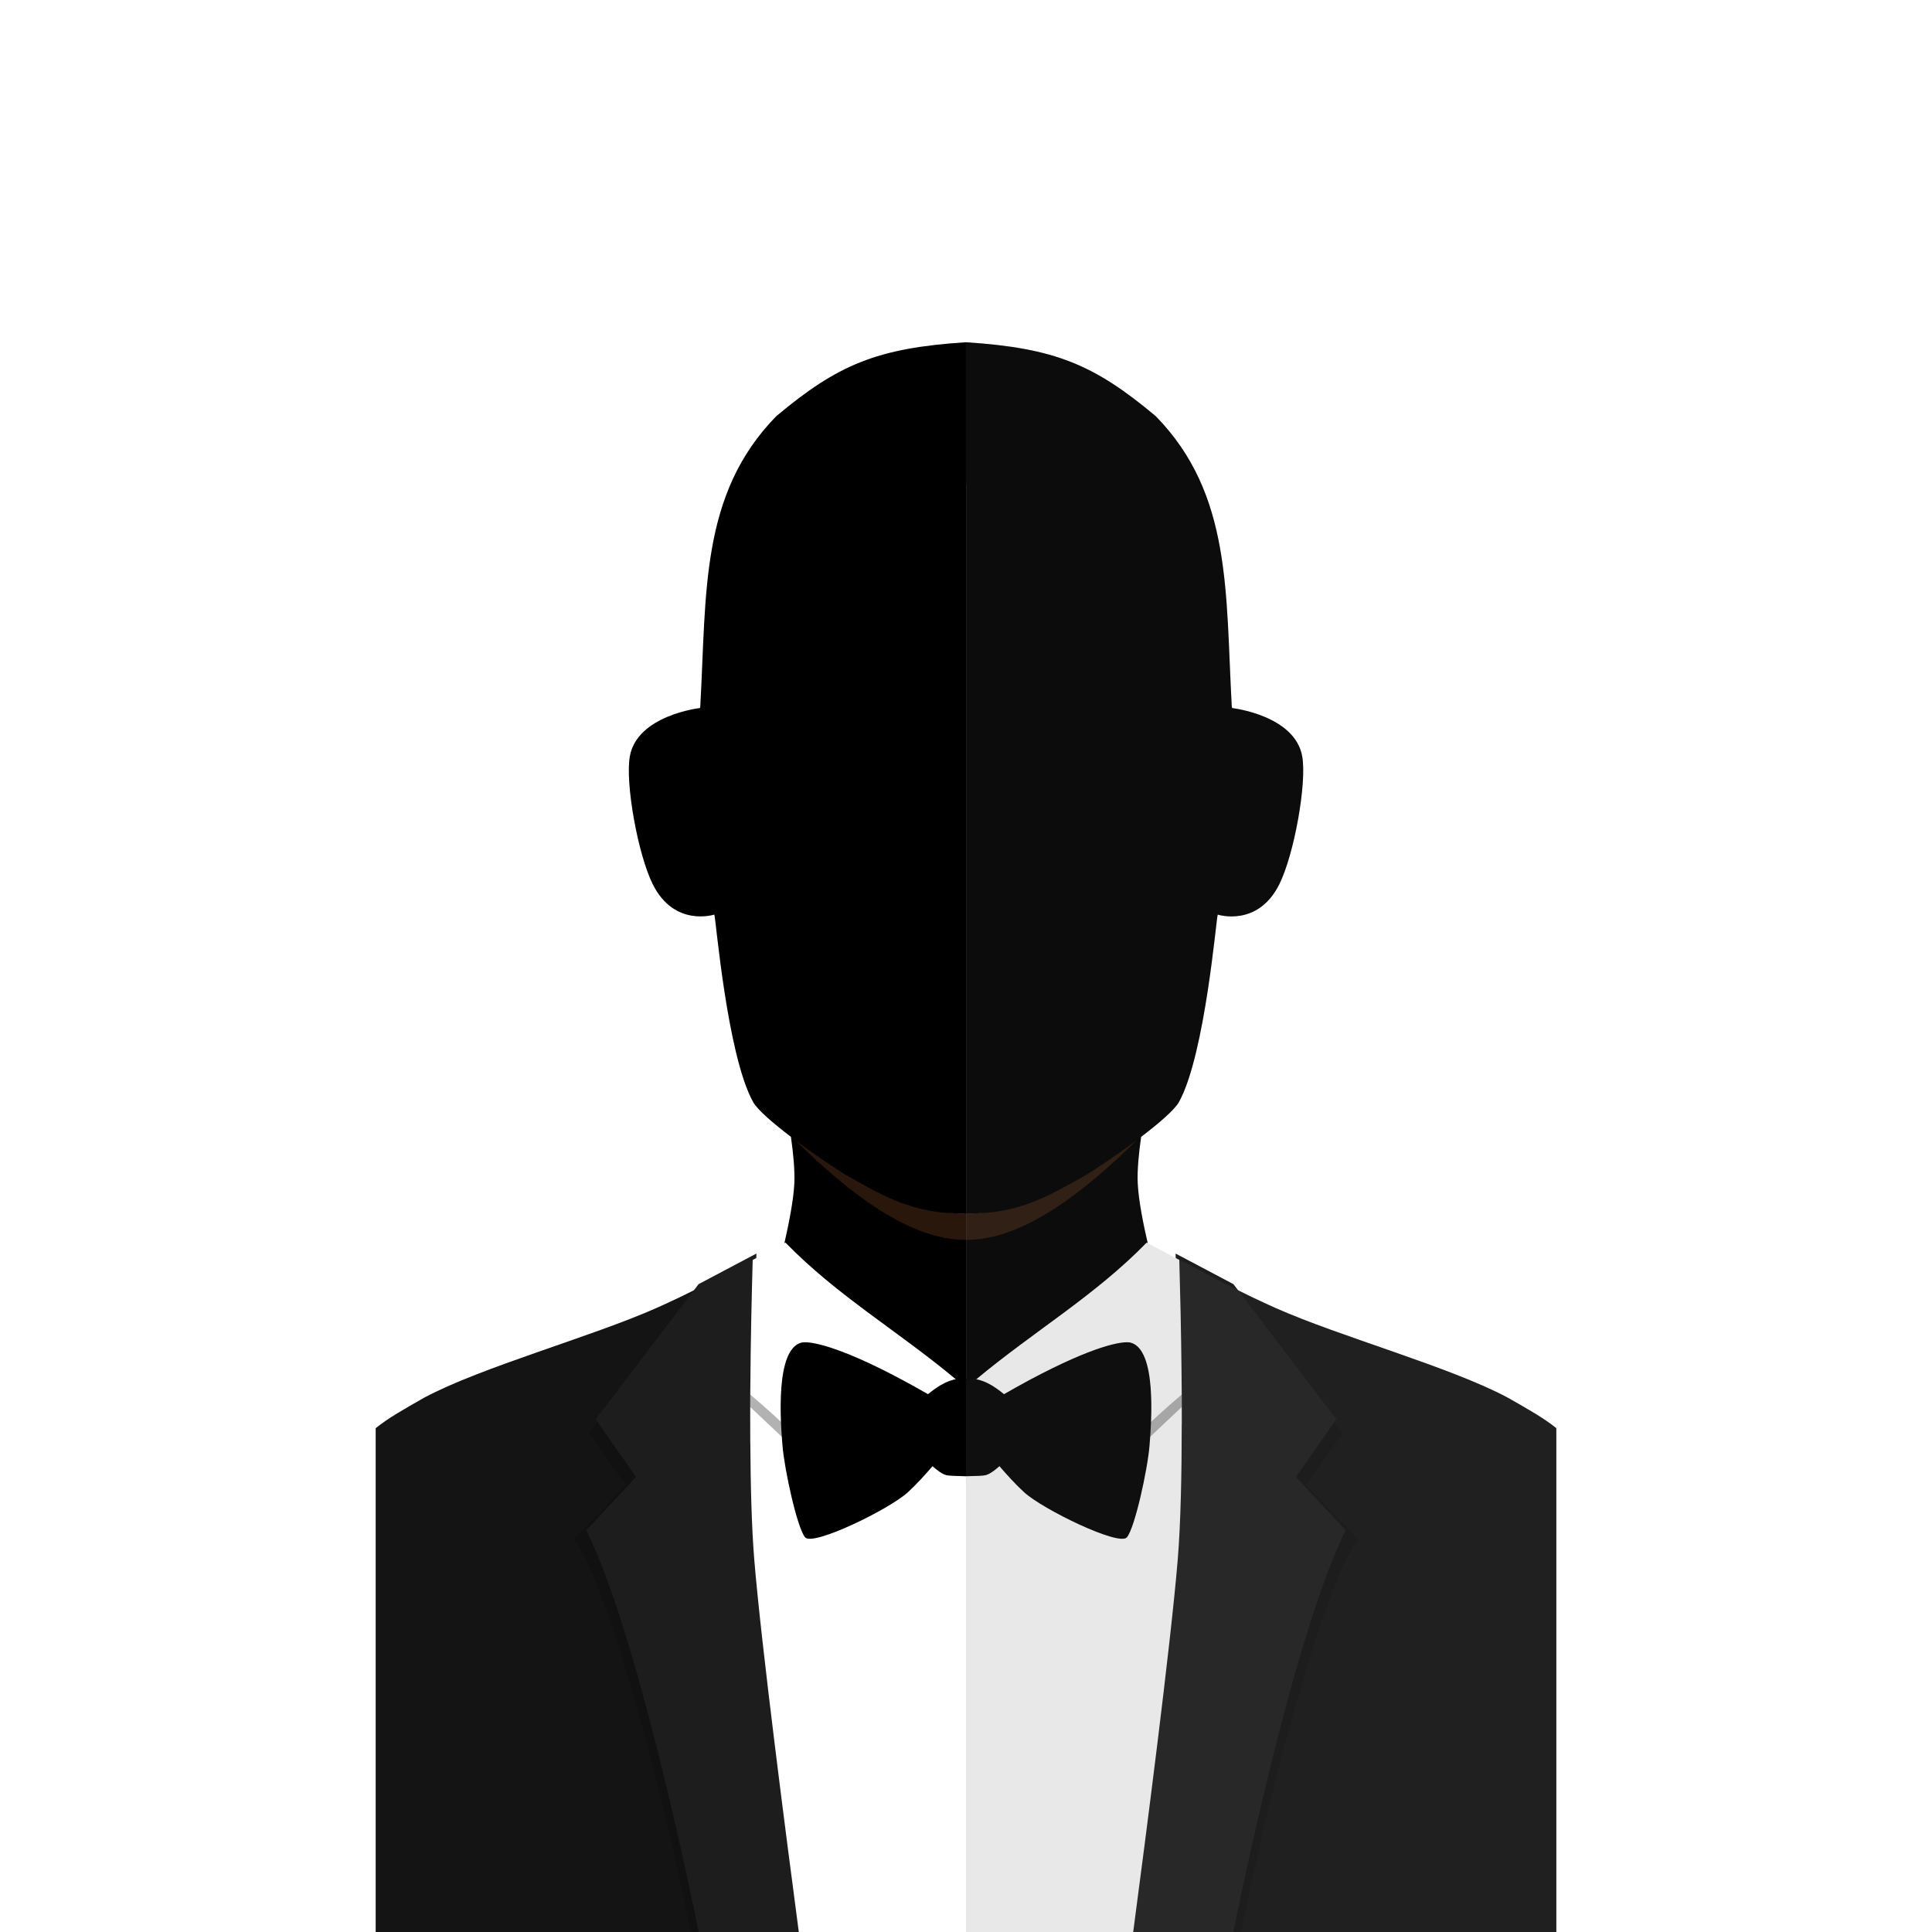
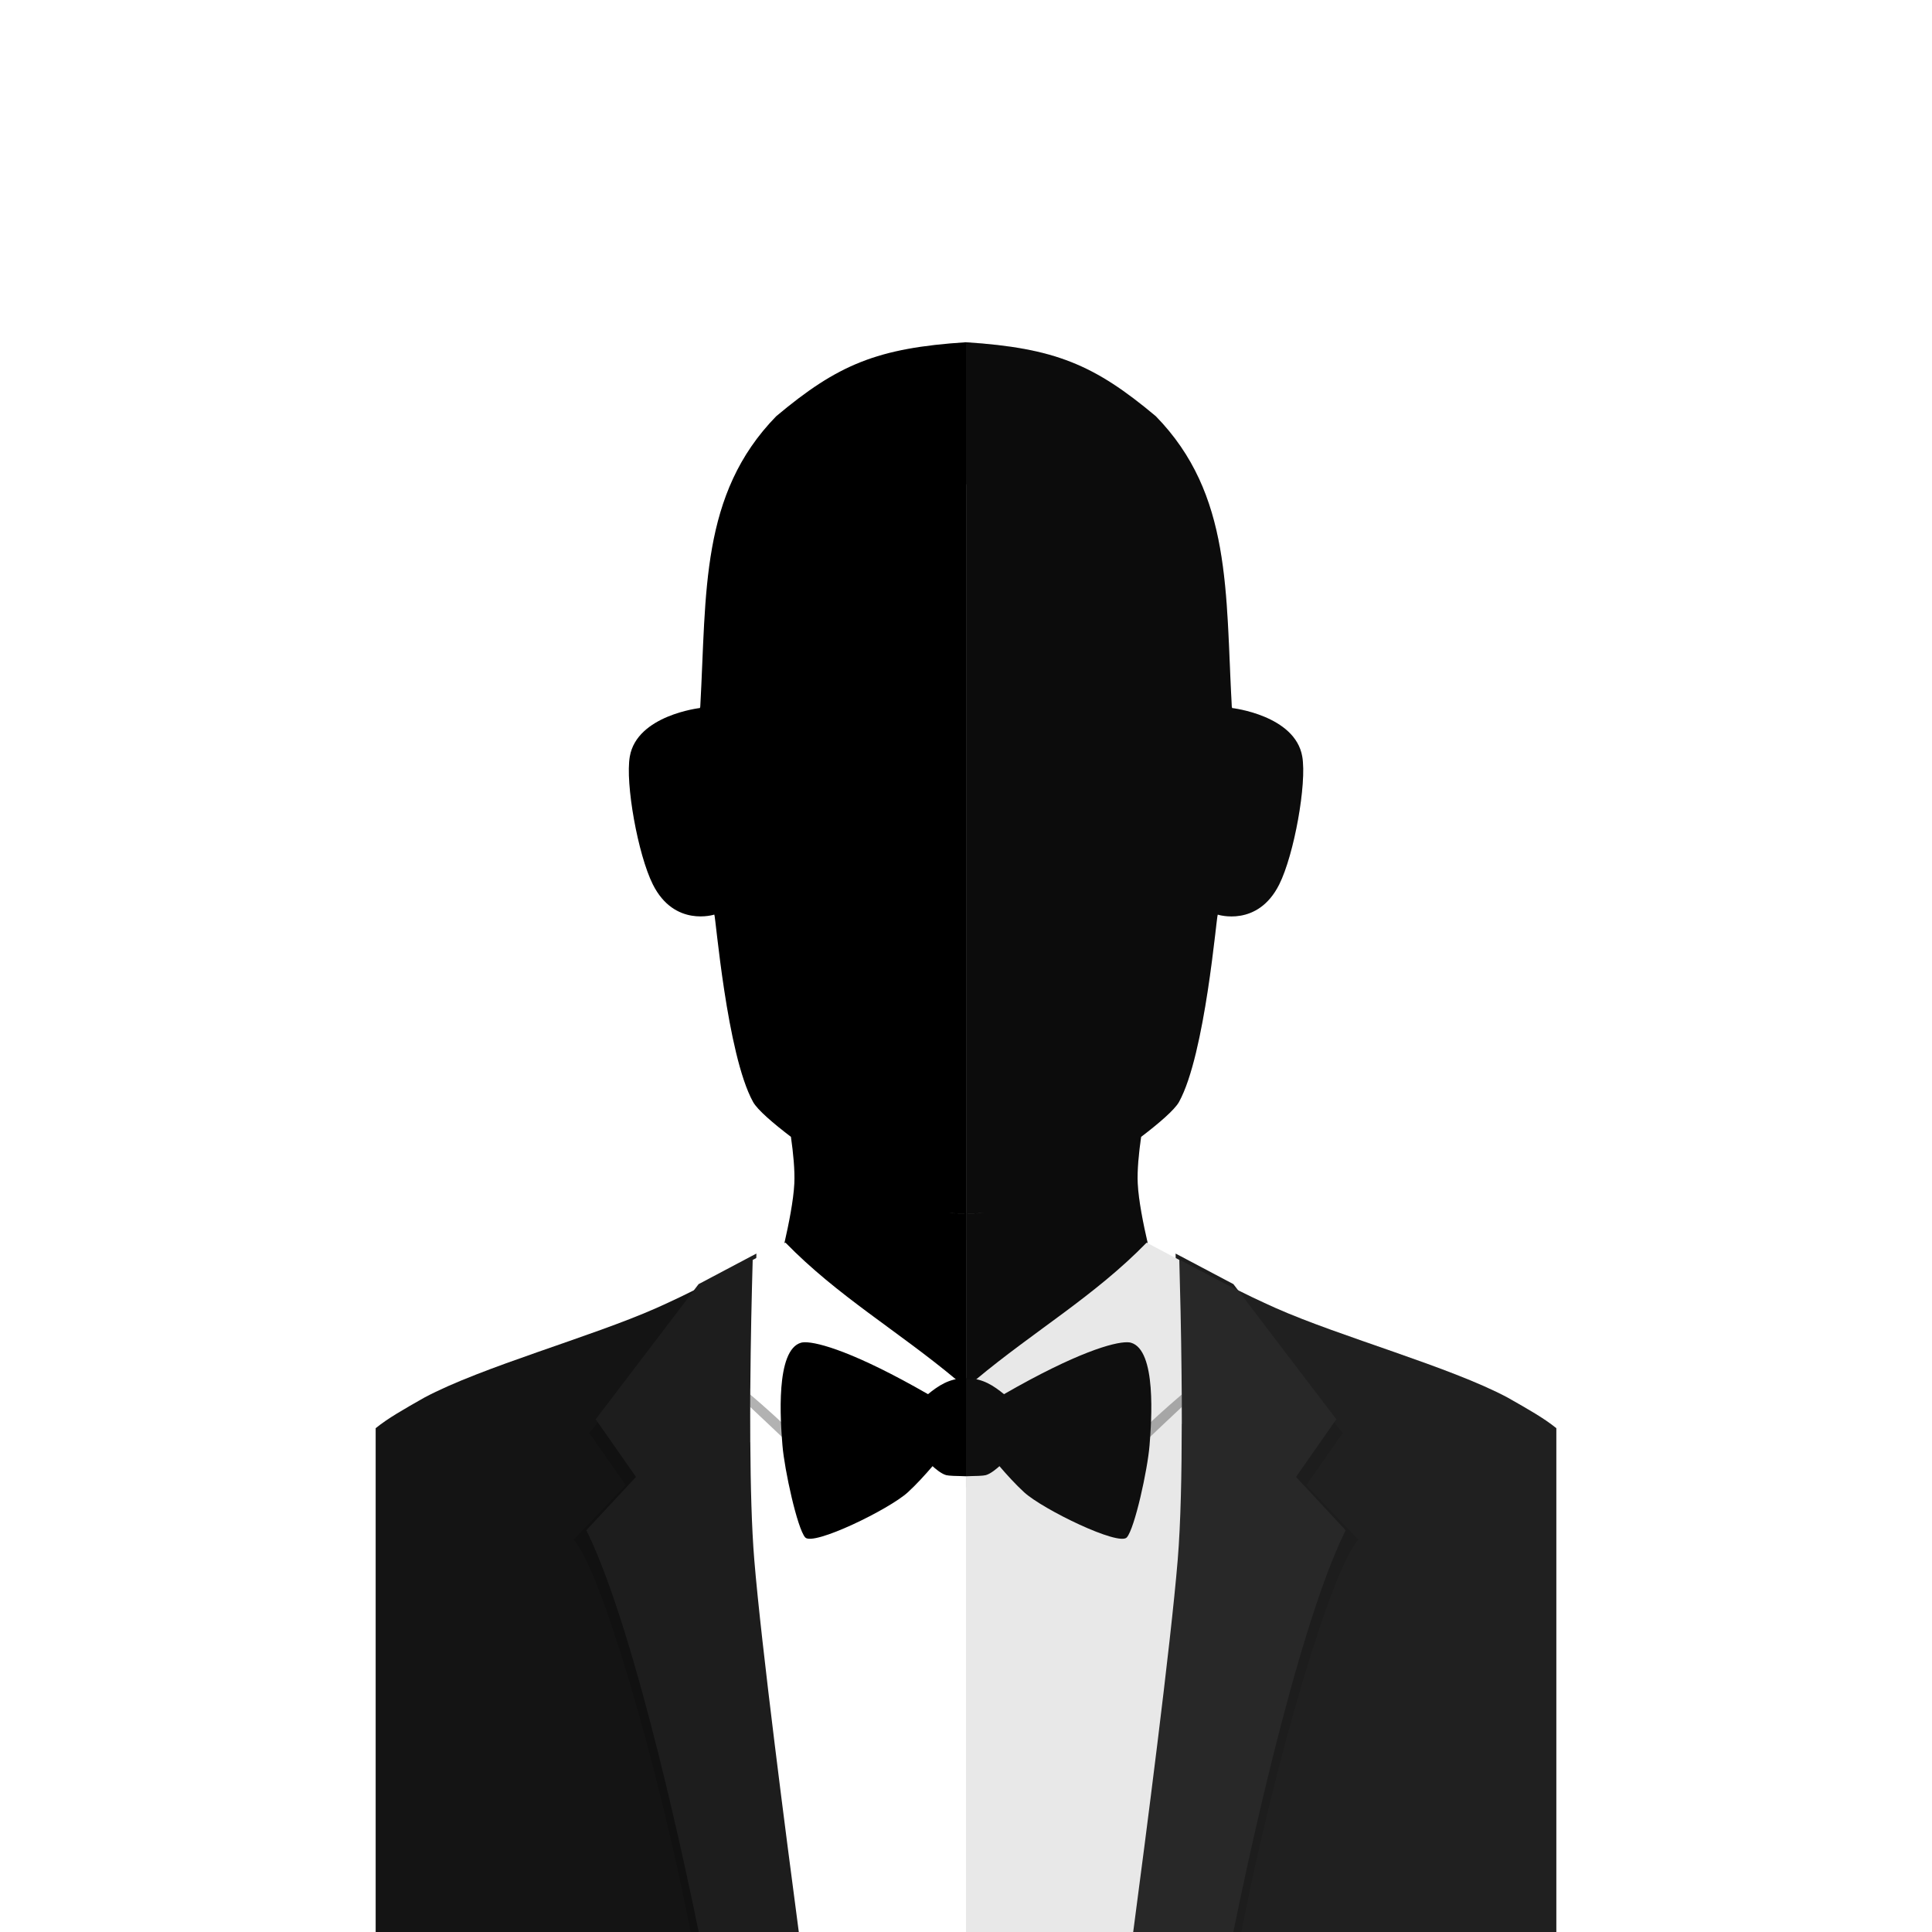
<svg xmlns="http://www.w3.org/2000/svg" height="500px" width="500px" viewBox="0 0 44 72" id="body-svg">
  <defs />
  <g id="Body" style="display: inline">
    <path id="Suit" d="M 12.275 47.871 C 11.685 48.184 10.975 48.518 10.467 48.744 C 8.058 49.815 3.955 50.94 1.816 52.083 C 1.054 52.516 0.459 52.852 0 53.225 L 0 72 L 12.173 72 C 11.822 70.262 9.874 60.867 8.009 57.051 L 9.871 55.051 L 8.515 52.895 L 12.275 47.871 z M 31.725 47.871 L 35.485 52.895 L 34.129 55.051 L 35.991 57.051 C 34.126 60.867 32.178 70.262 31.826 72 L 44 72 L 44 53.225 C 43.541 52.852 42.946 52.516 42.183 52.083 C 40.045 50.94 35.942 49.815 33.533 48.744 C 33.025 48.518 32.315 48.184 31.725 47.871 z " style="fill-rule: evenodd; fill: rgb(20, 20, 20)" />
    <path id="LapelShadow" d="M 8.362 52.896 L 7.962 53.407 L 9.32 55.347 L 7.38 57.379 C 8.412 58.533 10.529 65.793 11.739 72 L 12.173 72 C 11.822 70.263 9.874 60.868 8.009 57.052 L 9.871 55.052 L 8.362 52.896 z M 35.638 52.896 L 34.129 55.052 L 35.991 57.052 C 34.126 60.868 32.178 70.263 31.826 72 L 32.261 72 C 33.471 65.793 35.588 58.533 36.62 57.379 L 34.68 55.347 L 36.038 53.407 L 35.638 52.896 z " style="fill: rgb(0, 0, 0); fill-rule: evenodd; fill-opacity: 0.15" />
    <path id="Lapel" d="M 14.189 46.717 L 13.988 46.822 C 13.68 46.986 12.807 47.447 12.061 47.842 L 12.035 47.855 L 8.199 52.892 L 9.701 55.041 L 7.85 57.028 L 7.89 57.109 C 8.812 58.995 9.768 62.299 10.531 65.338 C 11.289 68.357 11.858 71.113 12.038 72 L 15.903 72 L 15.9 71.982 C 15.44 68.508 14.503 61.293 14.242 58.119 C 13.996 55.124 14.103 49.784 14.184 46.943 L 14.189 46.717 z M 29.811 46.717 L 29.816 46.943 C 29.897 49.784 30.004 55.124 29.758 58.119 C 29.497 61.293 28.56 68.508 28.1 71.982 L 28.097 72 L 31.963 72 C 32.143 71.113 32.711 68.357 33.469 65.338 C 34.232 62.299 35.188 58.995 36.109 57.109 L 36.149 57.028 L 34.299 55.041 L 35.801 52.892 L 31.965 47.855 L 31.94 47.842 C 31.193 47.447 30.32 46.986 30.012 46.822 L 29.811 46.717 z " style="fill-rule: evenodd; fill: rgb(29, 29, 29)" />
    <path id="Shirt" d="M 15.27 46.309 C 15.202 46.344 14.329 46.807 14.051 46.954 C 14.015 48.217 13.975 49.912 13.962 51.753 L 13.961 51.752 C 13.956 52.414 13.956 53.084 13.96 53.745 L 13.962 53.748 C 13.972 55.374 14.012 56.935 14.11 58.13 C 14.372 61.314 15.309 68.525 15.769 72 L 18.12 72 L 21.999 72 L 21.999 55.421 L 22.001 55.421 L 22.001 72 L 25.88 72 L 28.231 72 C 28.691 68.525 29.628 61.314 29.89 58.13 C 30.002 56.769 30.039 54.934 30.04 53.068 L 30.043 53.064 C 30.043 52.699 30.042 52.333 30.04 51.969 C 30.039 51.95 30.039 51.932 30.039 51.913 C 30.038 51.796 30.037 51.68 30.036 51.564 C 30.036 51.461 30.035 51.357 30.034 51.255 C 30.034 51.23 30.034 51.205 30.033 51.18 L 30.033 51.18 C 30.017 49.562 29.981 48.085 29.949 46.954 C 29.671 46.807 28.798 46.344 28.73 46.309 C 26.791 48.299 24.539 49.6 22.369 51.412 C 22.369 51.412 22.362 51.407 22.362 51.407 L 22.001 51.407 L 22.001 51.674 L 21.999 51.674 L 21.999 51.407 L 21.637 51.407 C 21.638 51.407 21.631 51.412 21.631 51.412 C 19.461 49.6 17.209 48.299 15.27 46.309 z M 14.838 52.743 C 14.988 52.879 15.139 53.018 15.292 53.162 C 15.445 53.306 15.599 53.453 15.755 53.605 C 15.911 53.757 16.068 53.912 16.227 54.072 C 16.385 54.231 16.545 54.395 16.706 54.563 C 16.867 54.73 17.029 54.902 17.193 55.079 C 17.356 55.255 17.52 55.436 17.686 55.621 C 17.52 55.436 17.356 55.255 17.193 55.079 C 17.029 54.902 16.867 54.73 16.706 54.563 C 16.545 54.395 16.385 54.231 16.227 54.072 C 16.068 53.912 15.911 53.757 15.755 53.605 C 15.599 53.453 15.445 53.306 15.292 53.162 C 15.139 53.018 14.988 52.879 14.838 52.743 z M 29.162 52.743 C 29.012 52.879 28.861 53.018 28.708 53.162 C 28.555 53.306 28.401 53.453 28.245 53.605 C 28.089 53.757 27.931 53.912 27.773 54.072 C 27.614 54.231 27.455 54.395 27.294 54.563 C 27.133 54.73 26.97 54.902 26.807 55.079 C 26.644 55.255 26.48 55.436 26.314 55.621 C 26.254 55.532 26.193 55.444 26.132 55.358 C 26.193 55.444 26.254 55.532 26.314 55.621 C 26.48 55.436 26.644 55.255 26.807 55.079 C 26.97 54.902 27.133 54.73 27.294 54.563 C 27.455 54.395 27.614 54.231 27.773 54.072 C 27.931 53.912 28.089 53.757 28.245 53.605 C 28.401 53.453 28.555 53.306 28.708 53.162 C 28.861 53.018 29.012 52.879 29.162 52.743 z M 19.252 53.641 C 19.123 53.783 18.991 53.931 18.86 54.085 C 18.794 54.162 18.728 54.24 18.662 54.32 C 18.596 54.4 18.53 54.481 18.465 54.564 C 18.407 54.636 18.35 54.709 18.293 54.783 C 18.35 54.709 18.407 54.636 18.465 54.564 C 18.53 54.482 18.596 54.4 18.662 54.32 C 18.728 54.241 18.794 54.162 18.86 54.085 C 18.992 53.931 19.123 53.783 19.252 53.641 z M 25.394 54.389 C 25.431 54.434 25.467 54.479 25.503 54.524 C 25.467 54.479 25.431 54.434 25.394 54.389 z M 25.575 54.613 C 25.613 54.661 25.65 54.71 25.688 54.758 C 25.651 54.71 25.613 54.661 25.575 54.613 z M 18.24 54.852 C 18.197 54.907 18.155 54.964 18.113 55.02 C 18.155 54.964 18.197 54.908 18.24 54.852 z M 25.769 54.863 C 25.814 54.923 25.859 54.983 25.904 55.043 C 25.859 54.983 25.814 54.923 25.769 54.863 z M 25.935 55.084 C 25.988 55.157 26.042 55.231 26.095 55.305 C 26.042 55.231 25.988 55.157 25.935 55.084 z M 18.056 55.097 C 18.011 55.158 17.966 55.221 17.921 55.283 C 17.966 55.221 18.011 55.158 18.056 55.097 z " style="fill-rule: evenodd; fill: rgb(255, 255, 255)" />
    <path id="CollarShadow" d="M 30.032 51.18 C 30.034 51.424 30.037 51.664 30.039 51.913 C 30.037 51.668 30.036 51.422 30.033 51.18 L 30.032 51.18 z M 21.999 51.674 L 21.999 55.195 L 21.999 55.421 L 22.001 55.421 L 22.001 55.195 L 22.001 51.674 L 21.999 51.674 z M 13.961 51.752 C 13.956 52.414 13.956 53.084 13.96 53.745 L 13.962 53.748 C 13.96 53.313 13.959 52.874 13.96 52.436 C 14.382 52.831 17.292 55.566 17.678 56.024 L 17.697 56.046 C 17.757 56.006 17.82 55.927 17.916 55.831 C 18.159 55.588 19.068 54.471 19.436 53.945 L 20.193 55.195 L 19.252 53.641 C 18.734 54.209 18.191 54.873 17.686 55.621 C 16.363 54.141 15.103 52.943 13.96 51.969 C 13.961 51.895 13.962 51.826 13.962 51.753 L 13.961 51.752 z M 30.04 51.969 C 28.897 52.943 27.637 54.141 26.314 55.621 C 25.807 54.871 25.265 54.208 24.748 53.641 L 24.564 53.945 C 24.932 54.471 25.841 55.588 26.084 55.831 C 26.18 55.927 26.243 56.006 26.303 56.046 L 26.322 56.024 C 26.708 55.566 29.618 52.831 30.04 52.436 C 30.04 52.646 30.04 52.857 30.04 53.068 L 30.043 53.064 C 30.043 52.699 30.042 52.333 30.04 51.969 z " style="fill: rgb(0, 0, 0); fill-rule: evenodd; fill-opacity: 0.304" />
    <g id="TieGroup" style="display: none">
      <path id="Tie" d="M 20.389,55.195 18.12,72 h 3.879 V 55.195 Z m 1.611,0 V 72 h 3.879 L 23.61,55.195 Z" style="fill-rule: evenodd" />
      <path id="TieKnot" d="m 21.637,51.407 c 0.023,-0.007 -1.103,0.811 -2.391,2.226 l 0.946,1.562 h 1.806 v -3.788 z m 0.363,0 v 3.788 h 1.806 l 0.946,-1.562 c -1.288,-1.415 -2.413,-2.233 -2.391,-2.226 z" style="fill-rule: evenodd" />
      <path id="TieTint" d="M 20.389,55.195 18.12,72 h 3.879 V 55.195 Z m 1.611,0 V 72 h 3.879 L 23.61,55.195 Z" style="fill: rgb(0, 0, 0); fill-opacity: 0.15; fill-rule: evenodd" />
    </g>
    <g id="BowtieGroup" style="display: inline">
      <path d="m 15.995,50.022 c -0.056,6.37e-4 -0.101,0.006 -0.136,0.015 -0.968,0.265 -0.773,2.923 -0.699,3.83 0.074,0.907 0.552,3.091 0.846,3.427 0.294,0.336 3.127,-1.042 3.826,-1.68 0.319,-0.292 0.653,-0.66 0.922,-0.975 3.6e-4,3.26e-4 7.05e-4,7.4e-4 0.001,10e-4 0.058,0.053 0.315,0.286 0.513,0.335 0.085,0.021 0.357,0.034 0.732,0.04 0.375,-0.006 0.647,-0.018 0.732,-0.04 0.198,-0.05 0.455,-0.283 0.513,-0.335 3.28e-4,-2.93e-4 6.73e-4,-7.07e-4 0.001,-10e-4 0.269,0.315 0.603,0.683 0.922,0.975 0.699,0.638 3.531,2.016 3.826,1.68 0.294,-0.336 0.773,-2.52 0.846,-3.427 0.074,-0.907 0.268,-3.565 -0.699,-3.83 -0.034,-0.009 -0.079,-0.015 -0.136,-0.015 -0.499,-0.006 -1.883,0.379 -4.589,1.935 -0.375,-0.302 -0.782,-0.596 -1.416,-0.596 -0.634,0 -1.041,0.294 -1.416,0.596 -2.706,-1.556 -4.09,-1.94 -4.589,-1.935 z" id="Bowtie" style="fill-rule: evenodd" />
      <path d="m 20.579,51.961 c -0.336,0.269 -0.285,1.579 -0.151,2.049 0.068,0.239 0.16,0.48 0.327,0.631 0.058,0.053 0.315,0.286 0.513,0.335 0.085,0.021 0.357,0.034 0.732,0.04 0.375,-0.006 0.647,-0.018 0.732,-0.04 0.198,-0.05 0.455,-0.283 0.513,-0.335 0.167,-0.151 0.259,-0.392 0.327,-0.631 0.134,-0.47 0.185,-1.781 -0.151,-2.049 -0.377,-0.303 -0.784,-0.6 -1.421,-0.6 -0.637,0 -1.044,0.296 -1.421,0.6 z m -3.483,1.139 c -0.09,0.002 -0.145,0.029 -0.162,0.096 -0.46,1.789 1.983,0.496 2.755,0.647 0.178,0.035 0.365,0.049 0.548,0.05 -0.041,-0.212 -0.092,-0.309 -0.095,-0.592 -1.598,0.261 -2.656,-0.209 -3.046,-0.202 z m 9.785,0 c -0.408,0.01 -1.456,0.458 -3.023,0.202 -0.003,0.282 -0.054,0.38 -0.095,0.592 0.183,-0.002 0.371,-0.015 0.548,-0.05 0.773,-0.151 3.215,1.142 2.755,-0.647 -0.019,-0.073 -0.082,-0.099 -0.186,-0.096 z" id="BowtieShadow" style="fill: rgb(0, 0, 0); fill-opacity: 0.13; fill-rule: evenodd" />
    </g>
    <path id="Head" d="m 22,12.754 c -3.311,0.214 -4.781,0.835 -7.072,2.757 -2.841,2.911 -2.594,6.565 -2.831,10.823 -10e-4,0.004 -0.013,0.052 -0.013,0.052 0,0 -2.345,0.267 -2.613,1.807 -0.174,0.998 0.301,3.652 0.858,4.766 0.804,1.607 2.291,1.125 2.291,1.125 0.048,0.028 0.463,5.204 1.444,6.981 0.161,0.293 0.749,0.797 1.412,1.302 0.086,0.602 0.15,1.25 0.126,1.741 -0.031,0.626 -0.206,1.506 -0.37,2.221 0.004,-0.002 0.037,-0.02 0.039,-0.021 1.94,1.99 4.191,3.291 6.362,5.104 0.004,-0.004 0.007,-0.006 0.006,-0.006 h 0.362 v -6.188 c -0.118,0.003 -0.232,0.003 -0.345,5.17e-4 0.112,0.003 0.227,0.003 0.345,-5.17e-4 v -27.168 c 3.6e-4,-2e-5 7.14e-4,2.2e-5 10e-4,0 3.2e-4,2.2e-5 6.73e-4,-2e-5 0.001,0 v 27.168 c 0.118,0.003 0.232,0.003 0.345,5.17e-4 -0.112,0.003 -0.227,0.003 -0.345,-5.17e-4 v 6.188 h 0.362 c -0.001,-3e-4 0.001,0.002 0.006,0.006 2.171,-1.812 4.422,-3.113 6.362,-5.104 0.002,0.001 0.035,0.019 0.039,0.021 C 28.606,45.615 28.431,44.735 28.4,44.109 c -0.025,-0.492 0.04,-1.139 0.126,-1.741 0.662,-0.504 1.25,-1.009 1.412,-1.302 0.981,-1.778 1.396,-6.953 1.444,-6.981 0,0 1.487,0.482 2.291,-1.125 0.557,-1.114 1.032,-3.768 0.858,-4.766 -0.268,-1.54 -2.613,-1.807 -2.613,-1.807 0,0 -0.012,-0.047 -0.013,-0.052 -0.237,-4.258 0.01,-7.912 -2.831,-10.823 -2.292,-1.922 -3.761,-2.543 -7.072,-2.757 z m -6.464,29.66 c 0.069,0.052 0.139,0.105 0.209,0.157 -0.07,-0.052 -0.14,-0.104 -0.209,-0.157 z m 0.265,0.198 c 0.167,0.123 0.334,0.242 0.498,0.358 -0.164,-0.116 -0.331,-0.235 -0.498,-0.358 z m 12.397,0 c -0.171,0.126 -0.341,0.248 -0.508,0.366 0.167,-0.118 0.338,-0.24 0.508,-0.366 z m -0.585,0.42 c -0.155,0.108 -0.303,0.21 -0.443,0.305 0.141,-0.095 0.289,-0.196 0.443,-0.305 z m -11.213,0.01 c 0.156,0.109 0.307,0.213 0.449,0.308 -0.142,-0.096 -0.292,-0.198 -0.449,-0.308 z m 0.535,0.366 c 0.147,0.098 0.285,0.188 0.402,0.262 -0.117,-0.074 -0.253,-0.163 -0.402,-0.262 z m 10.112,0.011 c -0.146,0.097 -0.278,0.183 -0.394,0.256 0.113,-0.072 0.251,-0.161 0.394,-0.256 z m -9.654,0.286 c 0.046,0.029 0.092,0.058 0.131,0.081 0.053,0.032 0.098,0.059 0.136,0.08 -0.038,-0.021 -0.084,-0.048 -0.136,-0.08 -0.039,-0.023 -0.086,-0.053 -0.131,-0.081 z m 9.076,0.084 c -0.05,0.03 -0.095,0.056 -0.131,0.076 0.036,-0.02 0.081,-0.046 0.131,-0.076 z M 18.13,44.126 c 0.128,0.071 0.258,0.141 0.389,0.21 -0.131,-0.069 -0.26,-0.139 -0.389,-0.21 z m 7.74,0 c -0.128,0.071 -0.257,0.141 -0.389,0.21 0.131,-0.069 0.261,-0.139 0.389,-0.21 z m -4.775,1.056 c 0.042,0.004 0.084,0.009 0.127,0.013 -0.043,-0.004 -0.085,-0.008 -0.127,-0.013 z m 1.81,0 c -0.042,0.005 -0.084,0.009 -0.127,0.013 0.043,-0.004 0.085,-0.008 0.127,-0.013 z m -1.572,0.022 c 0.097,0.007 0.196,0.012 0.298,0.015 -0.052,-0.001 -0.103,-0.003 -0.154,-0.006 -0.003,-1.57e-4 -0.006,-3.56e-4 -0.009,-5.17e-4 -0.045,-0.002 -0.09,-0.005 -0.134,-0.009 z m 1.334,0 c -0.044,0.003 -0.089,0.006 -0.134,0.009 -0.003,1.61e-4 -0.006,3.6e-4 -0.009,5.17e-4 -0.05,0.003 -0.101,0.004 -0.153,0.006 0.101,-0.003 0.199,-0.008 0.296,-0.015 z" style="fill-rule: evenodd" />
-     <path id="NeckShadow" d="m 15.625,42.48 c 1.954,1.935 4.277,3.751 6.375,3.725 2.099,0.026 4.422,-1.79 6.375,-3.725 -0.818,0.613 -1.706,1.201 -2.032,1.382 -0.001,7e-4 -0.003,0.002 -0.004,0.003 h -5.17e-4 c -0.175,0.097 -0.35,0.196 -0.528,0.294 -0.059,0.033 -0.119,0.065 -0.178,0.097 -0.866,0.468 -1.805,0.892 -3.1,0.957 -3.2e-4,1.8e-5 -6.93e-4,-1.7e-5 -0.001,0 -10e-4,4.3e-5 -0.002,-4.2e-5 -0.003,0 -0.002,1.28e-4 -0.005,4.04e-4 -0.007,5.17e-4 -0.048,0.002 -0.097,0.004 -0.146,0.006 -0.018,4.6e-4 -0.037,6.82e-4 -0.055,10e-4 -0.031,5.63e-4 -0.063,8.64e-4 -0.095,0.001 -0.027,1.52e-4 -0.054,1.52e-4 -0.081,0 -0.048,-3e-4 -0.097,-7.67e-4 -0.146,-0.002 h -5.16e-4 -5.17e-4 c -0.049,0.001 -0.098,0.002 -0.146,0.002 -0.027,1.52e-4 -0.054,1.52e-4 -0.081,0 -0.032,-1.69e-4 -0.063,-4.7e-4 -0.095,-0.001 -0.018,-3.52e-4 -0.037,-5.74e-4 -0.055,-10e-4 -0.049,-0.001 -0.098,-0.003 -0.146,-0.006 -0.002,-1.13e-4 -0.005,-3.89e-4 -0.007,-5.17e-4 -8.5e-4,-4.2e-5 -0.002,4.3e-5 -0.003,0 -3.4e-4,-1.7e-5 -7.13e-4,1.8e-5 -0.001,0 -1.295,-0.065 -2.234,-0.489 -3.1,-0.957 -0.06,-0.032 -0.119,-0.065 -0.178,-0.097 -0.177,-0.098 -0.352,-0.197 -0.528,-0.294 h -5.17e-4 c -9.99e-4,-6.7e-4 -0.003,-0.002 -0.004,-0.003 -0.326,-0.181 -1.214,-0.77 -2.032,-1.382 z" style="fill: rgb(160, 90, 44); fill-opacity: 0.261; fill-rule: evenodd" />
+     <path id="NeckShadow" d="m 15.625,42.48 c 1.954,1.935 4.277,3.751 6.375,3.725 2.099,0.026 4.422,-1.79 6.375,-3.725 -0.818,0.613 -1.706,1.201 -2.032,1.382 -0.001,7e-4 -0.003,0.002 -0.004,0.003 h -5.17e-4 c -0.175,0.097 -0.35,0.196 -0.528,0.294 -0.059,0.033 -0.119,0.065 -0.178,0.097 -0.866,0.468 -1.805,0.892 -3.1,0.957 -3.2e-4,1.8e-5 -6.93e-4,-1.7e-5 -0.001,0 -10e-4,4.3e-5 -0.002,-4.2e-5 -0.003,0 -0.002,1.28e-4 -0.005,4.04e-4 -0.007,5.17e-4 -0.048,0.002 -0.097,0.004 -0.146,0.006 -0.018,4.6e-4 -0.037,6.82e-4 -0.055,10e-4 -0.031,5.63e-4 -0.063,8.64e-4 -0.095,0.001 -0.027,1.52e-4 -0.054,1.52e-4 -0.081,0 -0.048,-3e-4 -0.097,-7.67e-4 -0.146,-0.002 h -5.16e-4 -5.17e-4 c -0.049,0.001 -0.098,0.002 -0.146,0.002 -0.027,1.52e-4 -0.054,1.52e-4 -0.081,0 -0.032,-1.69e-4 -0.063,-4.7e-4 -0.095,-0.001 -0.018,-3.52e-4 -0.037,-5.74e-4 -0.055,-10e-4 -0.049,-0.001 -0.098,-0.003 -0.146,-0.006 -0.002,-1.13e-4 -0.005,-3.89e-4 -0.007,-5.17e-4 -8.5e-4,-4.2e-5 -0.002,4.3e-5 -0.003,0 -3.4e-4,-1.7e-5 -7.13e-4,1.8e-5 -0.001,0 -1.295,-0.065 -2.234,-0.489 -3.1,-0.957 -0.06,-0.032 -0.119,-0.065 -0.178,-0.097 -0.177,-0.098 -0.352,-0.197 -0.528,-0.294 h -5.17e-4 c -9.99e-4,-6.7e-4 -0.003,-0.002 -0.004,-0.003 -0.326,-0.181 -1.214,-0.77 -2.032,-1.382 z" style="fill: #000000; fill-opacity: 0.2; fill-rule: evenodd" />
    <path d="m 28.729,46.309 c 0.068,0.036 0.941,0.498 1.219,0.645 0.005,0.186 0.011,0.402 0.016,0.606 -0.005,-0.208 -0.011,-0.433 -0.016,-0.621 0.285,0.151 1.08,0.571 1.784,0.944 l -0.008,-0.011 c 0.59,0.312 1.3,0.646 1.808,0.872 2.409,1.071 6.512,2.197 8.651,3.339 0.762,0.433 1.357,0.77 1.816,1.142 V 72 H 32.26 v 5.16e-4 H 31.826 28.23 V 72 H 25.879 22 v -16.805 -3.788 h 0.362 c -0.001,-3.39e-4 0.001,0.002 0.006,0.006 2.171,-1.812 4.422,-3.113 6.362,-5.104 z" id="RightTint" style="fill: rgb(102, 102, 102); fill-opacity: 0.15; fill-rule: evenodd" />
    <path d="m 22,12.754 v 5.297 c 3.6e-4,2e-5 7.06e-4,-2.1e-5 10e-4,0 v 27.168 h -5.17e-4 -5.16e-4 v 0.986 c 2.76e-4,4e-6 7.23e-4,-5e-6 0.001,0 v 5.202 h 0.362 c -0.001,-3e-4 0.001,0.002 0.006,0.006 2.171,-1.812 4.422,-3.113 6.362,-5.104 0.002,0.001 0.035,0.019 0.039,0.021 -0.164,-0.715 -0.339,-1.594 -0.37,-2.221 -0.025,-0.492 0.04,-1.139 0.126,-1.741 0.662,-0.504 1.25,-1.009 1.412,-1.302 0.981,-1.778 1.396,-6.953 1.444,-6.981 0,0 1.487,0.482 2.291,-1.125 0.557,-1.114 1.032,-3.768 0.858,-4.766 C 34.263,26.653 31.917,26.386 31.917,26.386 c 0,0 -0.012,-0.047 -0.013,-0.051 -0.237,-4.258 0.01,-7.913 -2.831,-10.824 -2.292,-1.922 -3.761,-2.543 -7.072,-2.757 z" id="HeadTint" style="         fill: rgb(102, 102, 102);         fill-opacity: 0.123;         fill-rule: evenodd;       " />
  </g>
</svg>
